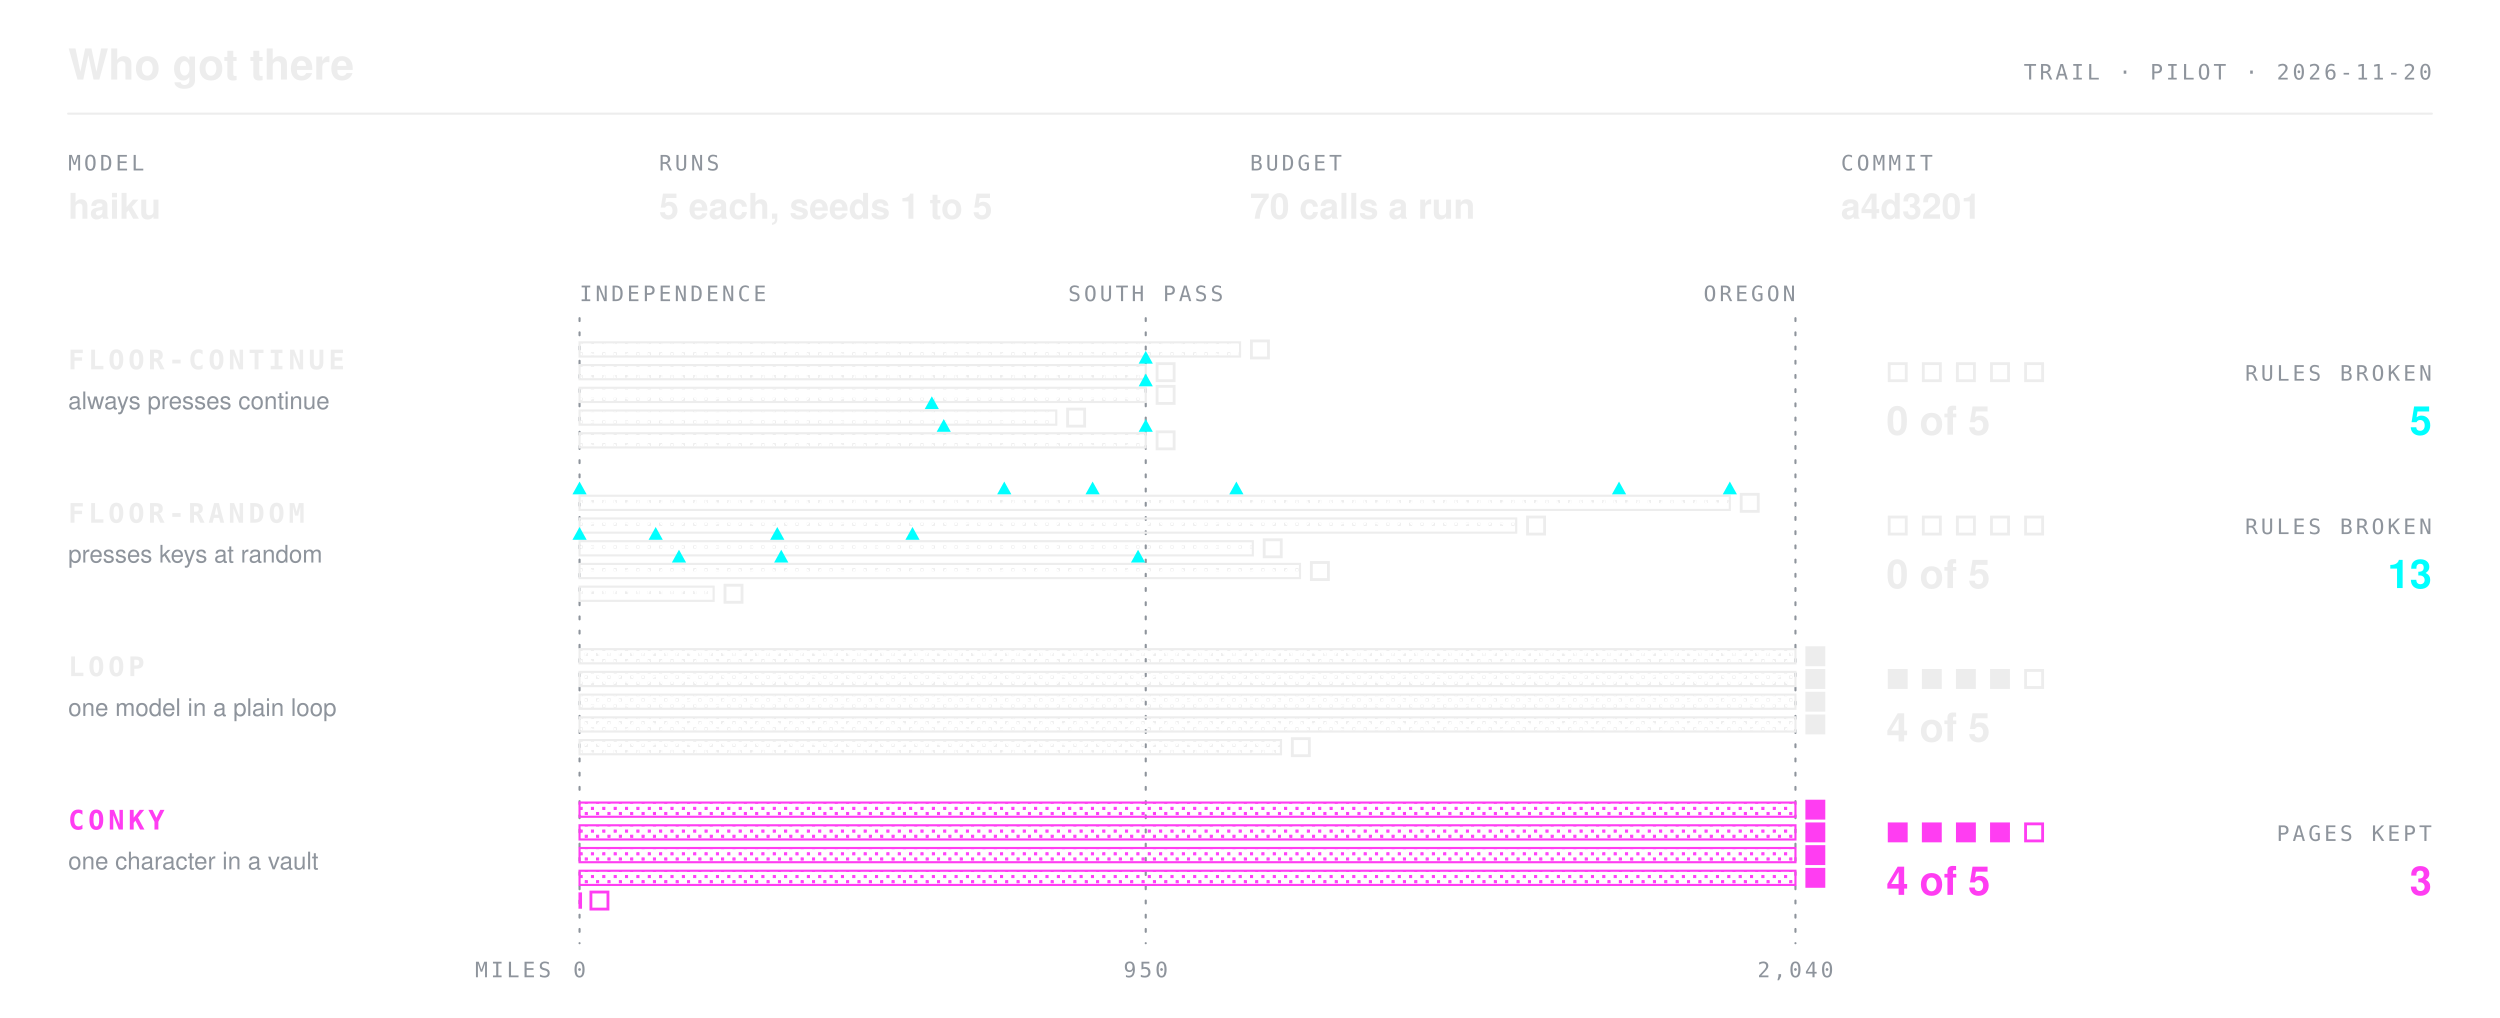
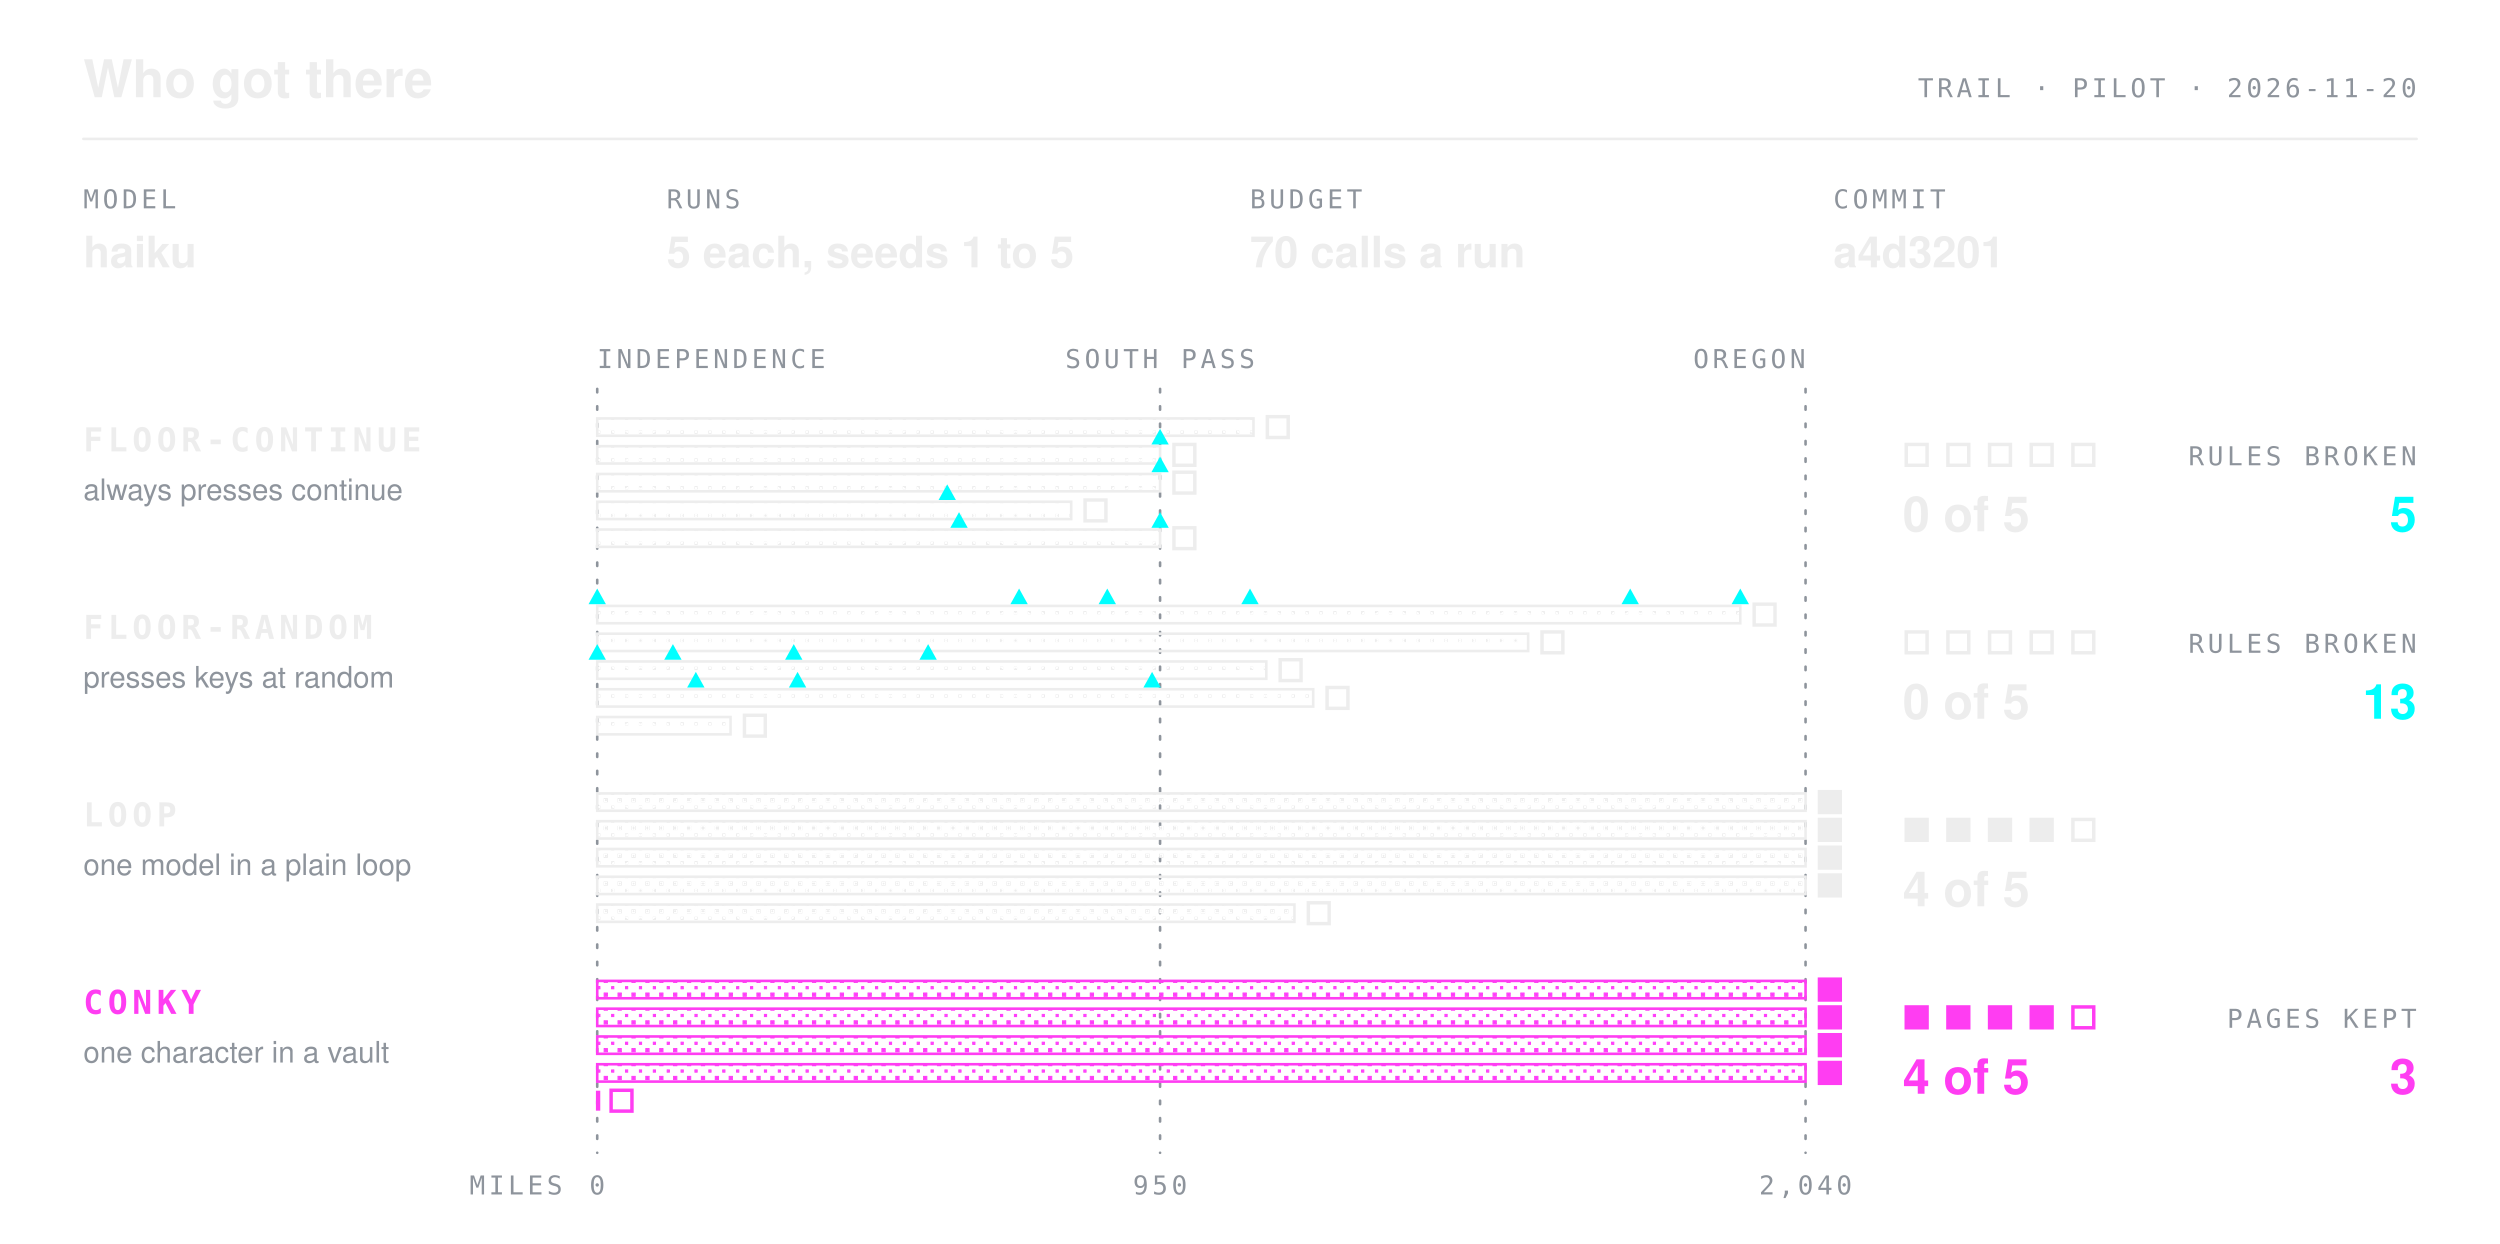
- <svg xmlns="http://www.w3.org/2000/svg" width="880" height="358" viewBox="0 0 880 358" role="img" aria-label="Every run drawn as a bar from start to goal, one band per harness.">
+ <svg xmlns="http://www.w3.org/2000/svg" width="720" height="358" viewBox="0 0 720 358" role="img" aria-label="Every run drawn as a bar from start to goal, one band per harness.">
  <defs>
    <pattern id="dots" width="4" height="4" patternUnits="userSpaceOnUse">
      <path d="M0 0h1v1h-1z" fill="#EDEDED" shape-rendering="crispEdges" />
    </pattern>
    <pattern id="dense" width="4" height="4" patternUnits="userSpaceOnUse">
      <path d="M0 0h1v1h-1zM2 2h1v1h-1z" fill="#EDEDED" shape-rendering="crispEdges" />
    </pattern>
    <pattern id="dense-accent" width="4" height="4" patternUnits="userSpaceOnUse">
      <path d="M0 0h1v1h-1zM2 2h1v1h-1z" fill="#FF3DF2" shape-rendering="crispEdges" />
    </pattern>
  </defs>
  <text x="24.0" y="28.0" font-family="-apple-system, BlinkMacSystemFont, 'Segoe UI', Helvetica, Arial, sans-serif" font-size="15" font-weight="bold" text-anchor="start" fill="#EDEDED">Who got there</text>
-   <text x="856.0" y="28.0" font-family="ui-monospace, SFMono-Regular, Menlo, Consolas, monospace" font-size="7.5" font-weight="normal" text-anchor="end" fill="#8E949C" letter-spacing="0.14em">TRAIL · PILOT · 2026-11-20</text>
-   <line x1="24.0" y1="40.0" x2="856.0" y2="40.0" stroke="#EDEDED" stroke-width="0.75" stroke-linecap="round" />
+   <text x="696.0" y="28.0" font-family="ui-monospace, SFMono-Regular, Menlo, Consolas, monospace" font-size="7.5" font-weight="normal" text-anchor="end" fill="#8E949C" letter-spacing="0.14em">TRAIL · PILOT · 2026-11-20</text>
+   <line x1="24.0" y1="40.0" x2="696.0" y2="40.0" stroke="#EDEDED" stroke-width="0.75" stroke-linecap="round" />
  <text x="24.0" y="60.0" font-family="ui-monospace, SFMono-Regular, Menlo, Consolas, monospace" font-size="7.5" font-weight="normal" text-anchor="start" fill="#8E949C" letter-spacing="0.14em">MODEL</text>
  <text x="24.0" y="77.0" font-family="-apple-system, BlinkMacSystemFont, 'Segoe UI', Helvetica, Arial, sans-serif" font-size="12.5" font-weight="bold" text-anchor="start" fill="#EDEDED">haiku</text>
-   <text x="232.0" y="60.0" font-family="ui-monospace, SFMono-Regular, Menlo, Consolas, monospace" font-size="7.5" font-weight="normal" text-anchor="start" fill="#8E949C" letter-spacing="0.14em">RUNS</text>
-   <text x="232.0" y="77.0" font-family="-apple-system, BlinkMacSystemFont, 'Segoe UI', Helvetica, Arial, sans-serif" font-size="12.5" font-weight="bold" text-anchor="start" fill="#EDEDED">5 each, seeds 1 to 5</text>
-   <text x="440.0" y="60.0" font-family="ui-monospace, SFMono-Regular, Menlo, Consolas, monospace" font-size="7.5" font-weight="normal" text-anchor="start" fill="#8E949C" letter-spacing="0.14em">BUDGET</text>
-   <text x="440.0" y="77.0" font-family="-apple-system, BlinkMacSystemFont, 'Segoe UI', Helvetica, Arial, sans-serif" font-size="12.5" font-weight="bold" text-anchor="start" fill="#EDEDED">70 calls a run</text>
-   <text x="648.0" y="60.0" font-family="ui-monospace, SFMono-Regular, Menlo, Consolas, monospace" font-size="7.5" font-weight="normal" text-anchor="start" fill="#8E949C" letter-spacing="0.14em">COMMIT</text>
-   <text x="648.0" y="77.0" font-family="-apple-system, BlinkMacSystemFont, 'Segoe UI', Helvetica, Arial, sans-serif" font-size="12.5" font-weight="bold" text-anchor="start" fill="#EDEDED">a4d3201</text>
-   <text x="204.0" y="106.0" font-family="ui-monospace, SFMono-Regular, Menlo, Consolas, monospace" font-size="7.5" font-weight="normal" text-anchor="start" fill="#8E949C" letter-spacing="0.14em">INDEPENDENCE</text>
-   <text x="632.0" y="106.0" font-family="ui-monospace, SFMono-Regular, Menlo, Consolas, monospace" font-size="7.5" font-weight="normal" text-anchor="end" fill="#8E949C" letter-spacing="0.14em">OREGON</text>
-   <line x1="204.0" y1="112.0" x2="204.0" y2="332.0" stroke="#8E949C" stroke-width="0.75" stroke-linecap="round" stroke-dasharray="1 4" />
-   <text x="204.0" y="344.0" font-family="ui-monospace, SFMono-Regular, Menlo, Consolas, monospace" font-size="7.5" font-weight="normal" text-anchor="middle" fill="#8E949C" letter-spacing="0.14em">0</text>
-   <line x1="403.3" y1="112.0" x2="403.3" y2="332.0" stroke="#8E949C" stroke-width="0.75" stroke-linecap="round" stroke-dasharray="1 4" />
-   <text x="403.3" y="344.0" font-family="ui-monospace, SFMono-Regular, Menlo, Consolas, monospace" font-size="7.5" font-weight="normal" text-anchor="middle" fill="#8E949C" letter-spacing="0.14em">950</text>
-   <line x1="632.0" y1="112.0" x2="632.0" y2="332.0" stroke="#8E949C" stroke-width="0.75" stroke-linecap="round" stroke-dasharray="1 4" />
-   <text x="632.0" y="344.0" font-family="ui-monospace, SFMono-Regular, Menlo, Consolas, monospace" font-size="7.5" font-weight="normal" text-anchor="middle" fill="#8E949C" letter-spacing="0.14em">2,040</text>
-   <text x="403.3" y="106.0" font-family="ui-monospace, SFMono-Regular, Menlo, Consolas, monospace" font-size="7.5" font-weight="normal" text-anchor="middle" fill="#8E949C" letter-spacing="0.14em">SOUTH PASS</text>
-   <text x="194.0" y="344.0" font-family="ui-monospace, SFMono-Regular, Menlo, Consolas, monospace" font-size="7.5" font-weight="normal" text-anchor="end" fill="#8E949C" letter-spacing="0.14em">MILES</text>
+   <text x="192.0" y="60.0" font-family="ui-monospace, SFMono-Regular, Menlo, Consolas, monospace" font-size="7.5" font-weight="normal" text-anchor="start" fill="#8E949C" letter-spacing="0.14em">RUNS</text>
+   <text x="192.0" y="77.0" font-family="-apple-system, BlinkMacSystemFont, 'Segoe UI', Helvetica, Arial, sans-serif" font-size="12.5" font-weight="bold" text-anchor="start" fill="#EDEDED">5 each, seeds 1 to 5</text>
+   <text x="360.0" y="60.0" font-family="ui-monospace, SFMono-Regular, Menlo, Consolas, monospace" font-size="7.5" font-weight="normal" text-anchor="start" fill="#8E949C" letter-spacing="0.14em">BUDGET</text>
+   <text x="360.0" y="77.0" font-family="-apple-system, BlinkMacSystemFont, 'Segoe UI', Helvetica, Arial, sans-serif" font-size="12.5" font-weight="bold" text-anchor="start" fill="#EDEDED">70 calls a run</text>
+   <text x="528.0" y="60.0" font-family="ui-monospace, SFMono-Regular, Menlo, Consolas, monospace" font-size="7.5" font-weight="normal" text-anchor="start" fill="#8E949C" letter-spacing="0.14em">COMMIT</text>
+   <text x="528.0" y="77.0" font-family="-apple-system, BlinkMacSystemFont, 'Segoe UI', Helvetica, Arial, sans-serif" font-size="12.5" font-weight="bold" text-anchor="start" fill="#EDEDED">a4d3201</text>
+   <text x="172.0" y="106.0" font-family="ui-monospace, SFMono-Regular, Menlo, Consolas, monospace" font-size="7.5" font-weight="normal" text-anchor="start" fill="#8E949C" letter-spacing="0.14em">INDEPENDENCE</text>
+   <text x="520.0" y="106.0" font-family="ui-monospace, SFMono-Regular, Menlo, Consolas, monospace" font-size="7.5" font-weight="normal" text-anchor="end" fill="#8E949C" letter-spacing="0.14em">OREGON</text>
+   <line x1="172.0" y1="112.0" x2="172.0" y2="332.0" stroke="#8E949C" stroke-width="0.75" stroke-linecap="round" stroke-dasharray="1 4" />
+   <text x="172.0" y="344.0" font-family="ui-monospace, SFMono-Regular, Menlo, Consolas, monospace" font-size="7.5" font-weight="normal" text-anchor="middle" fill="#8E949C" letter-spacing="0.14em">0</text>
+   <line x1="334.1" y1="112.0" x2="334.1" y2="332.0" stroke="#8E949C" stroke-width="0.75" stroke-linecap="round" stroke-dasharray="1 4" />
+   <text x="334.1" y="344.0" font-family="ui-monospace, SFMono-Regular, Menlo, Consolas, monospace" font-size="7.5" font-weight="normal" text-anchor="middle" fill="#8E949C" letter-spacing="0.14em">950</text>
+   <line x1="520.0" y1="112.0" x2="520.0" y2="332.0" stroke="#8E949C" stroke-width="0.75" stroke-linecap="round" stroke-dasharray="1 4" />
+   <text x="520.0" y="344.0" font-family="ui-monospace, SFMono-Regular, Menlo, Consolas, monospace" font-size="7.5" font-weight="normal" text-anchor="middle" fill="#8E949C" letter-spacing="0.14em">2,040</text>
+   <text x="334.1" y="106.0" font-family="ui-monospace, SFMono-Regular, Menlo, Consolas, monospace" font-size="7.5" font-weight="normal" text-anchor="middle" fill="#8E949C" letter-spacing="0.14em">SOUTH PASS</text>
+   <text x="162.0" y="344.0" font-family="ui-monospace, SFMono-Regular, Menlo, Consolas, monospace" font-size="7.5" font-weight="normal" text-anchor="end" fill="#8E949C" letter-spacing="0.14em">MILES</text>
  <text x="24.0" y="130.0" font-family="ui-monospace, SFMono-Regular, Menlo, Consolas, monospace" font-size="9.5" font-weight="bold" text-anchor="start" fill="#EDEDED" letter-spacing="0.14em">FLOOR-CONTINUE</text>
  <text x="24.0" y="144.0" font-family="-apple-system, BlinkMacSystemFont, 'Segoe UI', Helvetica, Arial, sans-serif" font-size="8.5" font-weight="normal" text-anchor="start" fill="#8E949C">always presses continue</text>
-   <rect x="204.0" y="120.5" width="232.5" height="5.0" fill="url(#dots)" stroke="#EDEDED" stroke-width="0.75" />
-   <rect x="440.5" y="120.0" width="6.0" height="6.0" fill="none" stroke="#EDEDED" stroke-width="1.0" />
-   <rect x="204.0" y="128.5" width="199.3" height="5.0" fill="url(#dots)" stroke="#EDEDED" stroke-width="0.75" />
-   <path d="M400.8,128.0 h5 l-2.5,-4.5 Z" fill="#00FFFF" stroke="none" stroke-width="1.2" stroke-linejoin="round" stroke-linecap="round" />
-   <rect x="407.3" y="128.0" width="6.0" height="6.0" fill="none" stroke="#EDEDED" stroke-width="1.0" />
-   <rect x="204.0" y="136.5" width="199.3" height="5.0" fill="url(#dots)" stroke="#EDEDED" stroke-width="0.75" />
-   <path d="M400.8,136.0 h5 l-2.5,-4.5 Z" fill="#00FFFF" stroke="none" stroke-width="1.2" stroke-linejoin="round" stroke-linecap="round" />
-   <rect x="407.3" y="136.0" width="6.0" height="6.0" fill="none" stroke="#EDEDED" stroke-width="1.0" />
-   <rect x="204.0" y="144.5" width="167.8" height="5.0" fill="url(#dots)" stroke="#EDEDED" stroke-width="0.75" />
-   <path d="M325.5,144.0 h5 l-2.5,-4.5 Z" fill="#00FFFF" stroke="none" stroke-width="1.2" stroke-linejoin="round" stroke-linecap="round" />
-   <rect x="375.8" y="144.0" width="6.0" height="6.0" fill="none" stroke="#EDEDED" stroke-width="1.0" />
-   <rect x="204.0" y="152.5" width="199.3" height="5.0" fill="url(#dots)" stroke="#EDEDED" stroke-width="0.75" />
-   <path d="M329.7,152.0 h5 l-2.5,-4.5 Z" fill="#00FFFF" stroke="none" stroke-width="1.2" stroke-linejoin="round" stroke-linecap="round" />
-   <path d="M400.8,152.0 h5 l-2.5,-4.5 Z" fill="#00FFFF" stroke="none" stroke-width="1.2" stroke-linejoin="round" stroke-linecap="round" />
-   <rect x="407.3" y="152.0" width="6.0" height="6.0" fill="none" stroke="#EDEDED" stroke-width="1.0" />
-   <rect x="665.0" y="128.0" width="6.0" height="6.0" fill="none" stroke="#EDEDED" stroke-width="1.0" />
-   <rect x="677.0" y="128.0" width="6.0" height="6.0" fill="none" stroke="#EDEDED" stroke-width="1.0" />
-   <rect x="689.0" y="128.0" width="6.0" height="6.0" fill="none" stroke="#EDEDED" stroke-width="1.0" />
-   <rect x="701.0" y="128.0" width="6.0" height="6.0" fill="none" stroke="#EDEDED" stroke-width="1.0" />
-   <rect x="713.0" y="128.0" width="6.0" height="6.0" fill="none" stroke="#EDEDED" stroke-width="1.0" />
-   <text x="664.0" y="153.0" font-family="-apple-system, BlinkMacSystemFont, 'Segoe UI', Helvetica, Arial, sans-serif" font-size="14" font-weight="bold" text-anchor="start" fill="#EDEDED">0 of 5</text>
-   <text x="856.0" y="153.0" font-family="-apple-system, BlinkMacSystemFont, 'Segoe UI', Helvetica, Arial, sans-serif" font-size="14" font-weight="bold" text-anchor="end" fill="#00FFFF">5</text>
-   <text x="856.0" y="134.0" font-family="ui-monospace, SFMono-Regular, Menlo, Consolas, monospace" font-size="7.5" font-weight="normal" text-anchor="end" fill="#8E949C" letter-spacing="0.14em">RULES BROKEN</text>
+   <rect x="172.0" y="120.5" width="189.0" height="5.0" fill="url(#dots)" stroke="#EDEDED" stroke-width="0.75" />
+   <rect x="365.0" y="120.0" width="6.0" height="6.0" fill="none" stroke="#EDEDED" stroke-width="1.0" />
+   <rect x="172.0" y="128.5" width="162.1" height="5.0" fill="url(#dots)" stroke="#EDEDED" stroke-width="0.75" />
+   <path d="M331.6,128.0 h5 l-2.5,-4.5 Z" fill="#00FFFF" stroke="none" stroke-width="1.2" stroke-linejoin="round" stroke-linecap="round" />
+   <rect x="338.1" y="128.0" width="6.0" height="6.0" fill="none" stroke="#EDEDED" stroke-width="1.0" />
+   <rect x="172.0" y="136.5" width="162.1" height="5.0" fill="url(#dots)" stroke="#EDEDED" stroke-width="0.75" />
+   <path d="M331.6,136.0 h5 l-2.5,-4.5 Z" fill="#00FFFF" stroke="none" stroke-width="1.2" stroke-linejoin="round" stroke-linecap="round" />
+   <rect x="338.1" y="136.0" width="6.0" height="6.0" fill="none" stroke="#EDEDED" stroke-width="1.0" />
+   <rect x="172.0" y="144.5" width="136.5" height="5.0" fill="url(#dots)" stroke="#EDEDED" stroke-width="0.75" />
+   <path d="M270.3,144.0 h5 l-2.5,-4.5 Z" fill="#00FFFF" stroke="none" stroke-width="1.2" stroke-linejoin="round" stroke-linecap="round" />
+   <rect x="312.5" y="144.0" width="6.0" height="6.0" fill="none" stroke="#EDEDED" stroke-width="1.0" />
+   <rect x="172.0" y="152.5" width="162.1" height="5.0" fill="url(#dots)" stroke="#EDEDED" stroke-width="0.75" />
+   <path d="M273.7,152.0 h5 l-2.5,-4.5 Z" fill="#00FFFF" stroke="none" stroke-width="1.2" stroke-linejoin="round" stroke-linecap="round" />
+   <path d="M331.6,152.0 h5 l-2.5,-4.5 Z" fill="#00FFFF" stroke="none" stroke-width="1.2" stroke-linejoin="round" stroke-linecap="round" />
+   <rect x="338.1" y="152.0" width="6.0" height="6.0" fill="none" stroke="#EDEDED" stroke-width="1.0" />
+   <rect x="549.0" y="128.0" width="6.0" height="6.0" fill="none" stroke="#EDEDED" stroke-width="1.0" />
+   <rect x="561.0" y="128.0" width="6.0" height="6.0" fill="none" stroke="#EDEDED" stroke-width="1.0" />
+   <rect x="573.0" y="128.0" width="6.0" height="6.0" fill="none" stroke="#EDEDED" stroke-width="1.0" />
+   <rect x="585.0" y="128.0" width="6.0" height="6.0" fill="none" stroke="#EDEDED" stroke-width="1.0" />
+   <rect x="597.0" y="128.0" width="6.0" height="6.0" fill="none" stroke="#EDEDED" stroke-width="1.0" />
+   <text x="548.0" y="153.0" font-family="-apple-system, BlinkMacSystemFont, 'Segoe UI', Helvetica, Arial, sans-serif" font-size="14" font-weight="bold" text-anchor="start" fill="#EDEDED">0 of 5</text>
+   <text x="696.0" y="153.0" font-family="-apple-system, BlinkMacSystemFont, 'Segoe UI', Helvetica, Arial, sans-serif" font-size="14" font-weight="bold" text-anchor="end" fill="#00FFFF">5</text>
+   <text x="696.0" y="134.0" font-family="ui-monospace, SFMono-Regular, Menlo, Consolas, monospace" font-size="7.5" font-weight="normal" text-anchor="end" fill="#8E949C" letter-spacing="0.14em">RULES BROKEN</text>
  <text x="24.0" y="184.0" font-family="ui-monospace, SFMono-Regular, Menlo, Consolas, monospace" font-size="9.5" font-weight="bold" text-anchor="start" fill="#EDEDED" letter-spacing="0.14em">FLOOR-RANDOM</text>
  <text x="24.0" y="198.0" font-family="-apple-system, BlinkMacSystemFont, 'Segoe UI', Helvetica, Arial, sans-serif" font-size="8.5" font-weight="normal" text-anchor="start" fill="#8E949C">presses keys at random</text>
-   <rect x="204.0" y="174.5" width="404.9" height="5.0" fill="url(#dots)" stroke="#EDEDED" stroke-width="0.75" />
-   <path d="M201.5,174.0 h5 l-2.5,-4.5 Z" fill="#00FFFF" stroke="none" stroke-width="1.2" stroke-linejoin="round" stroke-linecap="round" />
-   <path d="M351.0,174.0 h5 l-2.5,-4.5 Z" fill="#00FFFF" stroke="none" stroke-width="1.2" stroke-linejoin="round" stroke-linecap="round" />
-   <path d="M382.1,174.0 h5 l-2.5,-4.5 Z" fill="#00FFFF" stroke="none" stroke-width="1.2" stroke-linejoin="round" stroke-linecap="round" />
-   <path d="M432.7,174.0 h5 l-2.5,-4.5 Z" fill="#00FFFF" stroke="none" stroke-width="1.2" stroke-linejoin="round" stroke-linecap="round" />
-   <path d="M567.4,174.0 h5 l-2.5,-4.5 Z" fill="#00FFFF" stroke="none" stroke-width="1.2" stroke-linejoin="round" stroke-linecap="round" />
-   <path d="M606.4,174.0 h5 l-2.5,-4.5 Z" fill="#00FFFF" stroke="none" stroke-width="1.2" stroke-linejoin="round" stroke-linecap="round" />
-   <rect x="612.9" y="174.0" width="6.0" height="6.0" fill="none" stroke="#EDEDED" stroke-width="1.0" />
-   <rect x="204.0" y="182.5" width="329.7" height="5.0" fill="url(#dots)" stroke="#EDEDED" stroke-width="0.75" />
-   <rect x="537.7" y="182.0" width="6.0" height="6.0" fill="none" stroke="#EDEDED" stroke-width="1.0" />
-   <rect x="204.0" y="190.5" width="237.0" height="5.0" fill="url(#dots)" stroke="#EDEDED" stroke-width="0.75" />
-   <path d="M201.5,190.0 h5 l-2.5,-4.5 Z" fill="#00FFFF" stroke="none" stroke-width="1.2" stroke-linejoin="round" stroke-linecap="round" />
-   <path d="M228.3,190.0 h5 l-2.5,-4.5 Z" fill="#00FFFF" stroke="none" stroke-width="1.2" stroke-linejoin="round" stroke-linecap="round" />
-   <path d="M271.1,190.0 h5 l-2.5,-4.5 Z" fill="#00FFFF" stroke="none" stroke-width="1.2" stroke-linejoin="round" stroke-linecap="round" />
-   <path d="M318.7,190.0 h5 l-2.5,-4.5 Z" fill="#00FFFF" stroke="none" stroke-width="1.2" stroke-linejoin="round" stroke-linecap="round" />
-   <rect x="445.0" y="190.0" width="6.0" height="6.0" fill="none" stroke="#EDEDED" stroke-width="1.0" />
-   <rect x="204.0" y="198.5" width="253.6" height="5.0" fill="url(#dots)" stroke="#EDEDED" stroke-width="0.75" />
-   <path d="M236.5,198.0 h5 l-2.5,-4.5 Z" fill="#00FFFF" stroke="none" stroke-width="1.2" stroke-linejoin="round" stroke-linecap="round" />
-   <path d="M272.5,198.0 h5 l-2.5,-4.5 Z" fill="#00FFFF" stroke="none" stroke-width="1.2" stroke-linejoin="round" stroke-linecap="round" />
-   <path d="M398.1,198.0 h5 l-2.5,-4.5 Z" fill="#00FFFF" stroke="none" stroke-width="1.2" stroke-linejoin="round" stroke-linecap="round" />
-   <rect x="461.6" y="198.0" width="6.0" height="6.0" fill="none" stroke="#EDEDED" stroke-width="1.0" />
-   <rect x="204.0" y="206.5" width="47.2" height="5.0" fill="url(#dots)" stroke="#EDEDED" stroke-width="0.75" />
-   <rect x="255.2" y="206.0" width="6.0" height="6.0" fill="none" stroke="#EDEDED" stroke-width="1.0" />
-   <rect x="665.0" y="182.0" width="6.0" height="6.0" fill="none" stroke="#EDEDED" stroke-width="1.0" />
-   <rect x="677.0" y="182.0" width="6.0" height="6.0" fill="none" stroke="#EDEDED" stroke-width="1.0" />
-   <rect x="689.0" y="182.0" width="6.0" height="6.0" fill="none" stroke="#EDEDED" stroke-width="1.0" />
-   <rect x="701.0" y="182.0" width="6.0" height="6.0" fill="none" stroke="#EDEDED" stroke-width="1.0" />
-   <rect x="713.0" y="182.0" width="6.0" height="6.0" fill="none" stroke="#EDEDED" stroke-width="1.0" />
-   <text x="664.0" y="207.0" font-family="-apple-system, BlinkMacSystemFont, 'Segoe UI', Helvetica, Arial, sans-serif" font-size="14" font-weight="bold" text-anchor="start" fill="#EDEDED">0 of 5</text>
-   <text x="856.0" y="207.0" font-family="-apple-system, BlinkMacSystemFont, 'Segoe UI', Helvetica, Arial, sans-serif" font-size="14" font-weight="bold" text-anchor="end" fill="#00FFFF">13</text>
-   <text x="856.0" y="188.0" font-family="ui-monospace, SFMono-Regular, Menlo, Consolas, monospace" font-size="7.5" font-weight="normal" text-anchor="end" fill="#8E949C" letter-spacing="0.14em">RULES BROKEN</text>
+   <rect x="172.0" y="174.5" width="329.2" height="5.0" fill="url(#dots)" stroke="#EDEDED" stroke-width="0.75" />
+   <path d="M169.5,174.0 h5 l-2.5,-4.5 Z" fill="#00FFFF" stroke="none" stroke-width="1.2" stroke-linejoin="round" stroke-linecap="round" />
+   <path d="M291.0,174.0 h5 l-2.5,-4.5 Z" fill="#00FFFF" stroke="none" stroke-width="1.2" stroke-linejoin="round" stroke-linecap="round" />
+   <path d="M316.4,174.0 h5 l-2.5,-4.5 Z" fill="#00FFFF" stroke="none" stroke-width="1.2" stroke-linejoin="round" stroke-linecap="round" />
+   <path d="M357.5,174.0 h5 l-2.5,-4.5 Z" fill="#00FFFF" stroke="none" stroke-width="1.2" stroke-linejoin="round" stroke-linecap="round" />
+   <path d="M467.0,174.0 h5 l-2.5,-4.5 Z" fill="#00FFFF" stroke="none" stroke-width="1.2" stroke-linejoin="round" stroke-linecap="round" />
+   <path d="M498.7,174.0 h5 l-2.5,-4.5 Z" fill="#00FFFF" stroke="none" stroke-width="1.2" stroke-linejoin="round" stroke-linecap="round" />
+   <rect x="505.2" y="174.0" width="6.0" height="6.0" fill="none" stroke="#EDEDED" stroke-width="1.0" />
+   <rect x="172.0" y="182.5" width="268.1" height="5.0" fill="url(#dots)" stroke="#EDEDED" stroke-width="0.75" />
+   <rect x="444.1" y="182.0" width="6.0" height="6.0" fill="none" stroke="#EDEDED" stroke-width="1.0" />
+   <rect x="172.0" y="190.5" width="192.7" height="5.0" fill="url(#dots)" stroke="#EDEDED" stroke-width="0.75" />
+   <path d="M169.5,190.0 h5 l-2.5,-4.5 Z" fill="#00FFFF" stroke="none" stroke-width="1.2" stroke-linejoin="round" stroke-linecap="round" />
+   <path d="M191.3,190.0 h5 l-2.5,-4.5 Z" fill="#00FFFF" stroke="none" stroke-width="1.2" stroke-linejoin="round" stroke-linecap="round" />
+   <path d="M226.1,190.0 h5 l-2.5,-4.5 Z" fill="#00FFFF" stroke="none" stroke-width="1.2" stroke-linejoin="round" stroke-linecap="round" />
+   <path d="M264.8,190.0 h5 l-2.5,-4.5 Z" fill="#00FFFF" stroke="none" stroke-width="1.2" stroke-linejoin="round" stroke-linecap="round" />
+   <rect x="368.7" y="190.0" width="6.0" height="6.0" fill="none" stroke="#EDEDED" stroke-width="1.0" />
+   <rect x="172.0" y="198.5" width="206.2" height="5.0" fill="url(#dots)" stroke="#EDEDED" stroke-width="0.75" />
+   <path d="M197.9,198.0 h5 l-2.5,-4.5 Z" fill="#00FFFF" stroke="none" stroke-width="1.2" stroke-linejoin="round" stroke-linecap="round" />
+   <path d="M227.2,198.0 h5 l-2.5,-4.5 Z" fill="#00FFFF" stroke="none" stroke-width="1.2" stroke-linejoin="round" stroke-linecap="round" />
+   <path d="M329.3,198.0 h5 l-2.5,-4.5 Z" fill="#00FFFF" stroke="none" stroke-width="1.2" stroke-linejoin="round" stroke-linecap="round" />
+   <rect x="382.2" y="198.0" width="6.0" height="6.0" fill="none" stroke="#EDEDED" stroke-width="1.0" />
+   <rect x="172.0" y="206.5" width="38.4" height="5.0" fill="url(#dots)" stroke="#EDEDED" stroke-width="0.75" />
+   <rect x="214.4" y="206.0" width="6.0" height="6.0" fill="none" stroke="#EDEDED" stroke-width="1.0" />
+   <rect x="549.0" y="182.0" width="6.0" height="6.0" fill="none" stroke="#EDEDED" stroke-width="1.0" />
+   <rect x="561.0" y="182.0" width="6.0" height="6.0" fill="none" stroke="#EDEDED" stroke-width="1.0" />
+   <rect x="573.0" y="182.0" width="6.0" height="6.0" fill="none" stroke="#EDEDED" stroke-width="1.0" />
+   <rect x="585.0" y="182.0" width="6.0" height="6.0" fill="none" stroke="#EDEDED" stroke-width="1.0" />
+   <rect x="597.0" y="182.0" width="6.0" height="6.0" fill="none" stroke="#EDEDED" stroke-width="1.0" />
+   <text x="548.0" y="207.0" font-family="-apple-system, BlinkMacSystemFont, 'Segoe UI', Helvetica, Arial, sans-serif" font-size="14" font-weight="bold" text-anchor="start" fill="#EDEDED">0 of 5</text>
+   <text x="696.0" y="207.0" font-family="-apple-system, BlinkMacSystemFont, 'Segoe UI', Helvetica, Arial, sans-serif" font-size="14" font-weight="bold" text-anchor="end" fill="#00FFFF">13</text>
+   <text x="696.0" y="188.0" font-family="ui-monospace, SFMono-Regular, Menlo, Consolas, monospace" font-size="7.5" font-weight="normal" text-anchor="end" fill="#8E949C" letter-spacing="0.14em">RULES BROKEN</text>
  <text x="24.0" y="238.0" font-family="ui-monospace, SFMono-Regular, Menlo, Consolas, monospace" font-size="9.5" font-weight="bold" text-anchor="start" fill="#EDEDED" letter-spacing="0.14em">LOOP</text>
  <text x="24.0" y="252.0" font-family="-apple-system, BlinkMacSystemFont, 'Segoe UI', Helvetica, Arial, sans-serif" font-size="8.5" font-weight="normal" text-anchor="start" fill="#8E949C">one model in a plain loop</text>
-   <rect x="204.0" y="228.5" width="428.0" height="5.0" fill="url(#dense)" stroke="#EDEDED" stroke-width="0.75" />
-   <rect x="636.0" y="228.0" width="6.0" height="6.0" fill="#EDEDED" stroke="#EDEDED" stroke-width="1.0" />
-   <rect x="204.0" y="236.5" width="428.0" height="5.0" fill="url(#dense)" stroke="#EDEDED" stroke-width="0.75" />
-   <rect x="636.0" y="236.0" width="6.0" height="6.0" fill="#EDEDED" stroke="#EDEDED" stroke-width="1.0" />
-   <rect x="204.0" y="244.5" width="428.0" height="5.0" fill="url(#dense)" stroke="#EDEDED" stroke-width="0.75" />
-   <rect x="636.0" y="244.0" width="6.0" height="6.0" fill="#EDEDED" stroke="#EDEDED" stroke-width="1.0" />
-   <rect x="204.0" y="252.5" width="428.0" height="5.0" fill="url(#dense)" stroke="#EDEDED" stroke-width="0.75" />
-   <rect x="636.0" y="252.0" width="6.0" height="6.0" fill="#EDEDED" stroke="#EDEDED" stroke-width="1.0" />
-   <rect x="204.0" y="260.5" width="246.9" height="5.0" fill="url(#dense)" stroke="#EDEDED" stroke-width="0.75" />
-   <rect x="454.9" y="260.0" width="6.0" height="6.0" fill="none" stroke="#EDEDED" stroke-width="1.0" />
-   <rect x="665.0" y="236.0" width="6.0" height="6.0" fill="#EDEDED" stroke="#EDEDED" stroke-width="1.0" />
-   <rect x="677.0" y="236.0" width="6.0" height="6.0" fill="#EDEDED" stroke="#EDEDED" stroke-width="1.0" />
-   <rect x="689.0" y="236.0" width="6.0" height="6.0" fill="#EDEDED" stroke="#EDEDED" stroke-width="1.0" />
-   <rect x="701.0" y="236.0" width="6.0" height="6.0" fill="#EDEDED" stroke="#EDEDED" stroke-width="1.0" />
-   <rect x="713.0" y="236.0" width="6.0" height="6.0" fill="none" stroke="#EDEDED" stroke-width="1.0" />
-   <text x="664.0" y="261.0" font-family="-apple-system, BlinkMacSystemFont, 'Segoe UI', Helvetica, Arial, sans-serif" font-size="14" font-weight="bold" text-anchor="start" fill="#EDEDED">4 of 5</text>
+   <rect x="172.0" y="228.5" width="348.0" height="5.0" fill="url(#dense)" stroke="#EDEDED" stroke-width="0.75" />
+   <rect x="524.0" y="228.0" width="6.0" height="6.0" fill="#EDEDED" stroke="#EDEDED" stroke-width="1.0" />
+   <rect x="172.0" y="236.5" width="348.0" height="5.0" fill="url(#dense)" stroke="#EDEDED" stroke-width="0.75" />
+   <rect x="524.0" y="236.0" width="6.0" height="6.0" fill="#EDEDED" stroke="#EDEDED" stroke-width="1.0" />
+   <rect x="172.0" y="244.5" width="348.0" height="5.0" fill="url(#dense)" stroke="#EDEDED" stroke-width="0.75" />
+   <rect x="524.0" y="244.0" width="6.0" height="6.0" fill="#EDEDED" stroke="#EDEDED" stroke-width="1.0" />
+   <rect x="172.0" y="252.5" width="348.0" height="5.0" fill="url(#dense)" stroke="#EDEDED" stroke-width="0.75" />
+   <rect x="524.0" y="252.0" width="6.0" height="6.0" fill="#EDEDED" stroke="#EDEDED" stroke-width="1.0" />
+   <rect x="172.0" y="260.5" width="200.8" height="5.0" fill="url(#dense)" stroke="#EDEDED" stroke-width="0.75" />
+   <rect x="376.8" y="260.0" width="6.0" height="6.0" fill="none" stroke="#EDEDED" stroke-width="1.0" />
+   <rect x="549.0" y="236.0" width="6.0" height="6.0" fill="#EDEDED" stroke="#EDEDED" stroke-width="1.0" />
+   <rect x="561.0" y="236.0" width="6.0" height="6.0" fill="#EDEDED" stroke="#EDEDED" stroke-width="1.0" />
+   <rect x="573.0" y="236.0" width="6.0" height="6.0" fill="#EDEDED" stroke="#EDEDED" stroke-width="1.0" />
+   <rect x="585.0" y="236.0" width="6.0" height="6.0" fill="#EDEDED" stroke="#EDEDED" stroke-width="1.0" />
+   <rect x="597.0" y="236.0" width="6.0" height="6.0" fill="none" stroke="#EDEDED" stroke-width="1.0" />
+   <text x="548.0" y="261.0" font-family="-apple-system, BlinkMacSystemFont, 'Segoe UI', Helvetica, Arial, sans-serif" font-size="14" font-weight="bold" text-anchor="start" fill="#EDEDED">4 of 5</text>
  <text x="24.0" y="292.0" font-family="ui-monospace, SFMono-Regular, Menlo, Consolas, monospace" font-size="9.5" font-weight="bold" text-anchor="start" fill="#FF3DF2" letter-spacing="0.14em">CONKY</text>
  <text x="24.0" y="306.0" font-family="-apple-system, BlinkMacSystemFont, 'Segoe UI', Helvetica, Arial, sans-serif" font-size="8.5" font-weight="normal" text-anchor="start" fill="#8E949C">one character in a vault</text>
-   <rect x="204.0" y="282.5" width="428.0" height="5.0" fill="url(#dense-accent)" stroke="#FF3DF2" stroke-width="0.75" />
-   <rect x="636.0" y="282.0" width="6.0" height="6.0" fill="#FF3DF2" stroke="#FF3DF2" stroke-width="1.0" />
-   <rect x="204.0" y="290.5" width="428.0" height="5.0" fill="url(#dense-accent)" stroke="#FF3DF2" stroke-width="0.75" />
-   <rect x="636.0" y="290.0" width="6.0" height="6.0" fill="#FF3DF2" stroke="#FF3DF2" stroke-width="1.0" />
-   <rect x="204.0" y="298.5" width="428.0" height="5.0" fill="url(#dense-accent)" stroke="#FF3DF2" stroke-width="0.75" />
-   <rect x="636.0" y="298.0" width="6.0" height="6.0" fill="#FF3DF2" stroke="#FF3DF2" stroke-width="1.0" />
-   <rect x="204.0" y="306.5" width="428.0" height="5.0" fill="url(#dense-accent)" stroke="#FF3DF2" stroke-width="0.75" />
-   <rect x="636.0" y="306.0" width="6.0" height="6.0" fill="#FF3DF2" stroke="#FF3DF2" stroke-width="1.0" />
-   <rect x="204.0" y="314.5" width="0.5" height="5.0" fill="url(#dense-accent)" stroke="#FF3DF2" stroke-width="0.75" />
-   <rect x="208.0" y="314.0" width="6.0" height="6.0" fill="none" stroke="#FF3DF2" stroke-width="1.0" />
-   <rect x="665.0" y="290.0" width="6.0" height="6.0" fill="#FF3DF2" stroke="#FF3DF2" stroke-width="1.0" />
-   <rect x="677.0" y="290.0" width="6.0" height="6.0" fill="#FF3DF2" stroke="#FF3DF2" stroke-width="1.0" />
-   <rect x="689.0" y="290.0" width="6.0" height="6.0" fill="#FF3DF2" stroke="#FF3DF2" stroke-width="1.0" />
-   <rect x="701.0" y="290.0" width="6.0" height="6.0" fill="#FF3DF2" stroke="#FF3DF2" stroke-width="1.0" />
-   <rect x="713.0" y="290.0" width="6.0" height="6.0" fill="none" stroke="#FF3DF2" stroke-width="1.0" />
-   <text x="664.0" y="315.0" font-family="-apple-system, BlinkMacSystemFont, 'Segoe UI', Helvetica, Arial, sans-serif" font-size="14" font-weight="bold" text-anchor="start" fill="#FF3DF2">4 of 5</text>
-   <text x="856.0" y="315.0" font-family="-apple-system, BlinkMacSystemFont, 'Segoe UI', Helvetica, Arial, sans-serif" font-size="14" font-weight="bold" text-anchor="end" fill="#FF3DF2">3</text>
-   <text x="856.0" y="296.0" font-family="ui-monospace, SFMono-Regular, Menlo, Consolas, monospace" font-size="7.5" font-weight="normal" text-anchor="end" fill="#8E949C" letter-spacing="0.14em">PAGES KEPT</text>
+   <rect x="172.0" y="282.5" width="348.0" height="5.0" fill="url(#dense-accent)" stroke="#FF3DF2" stroke-width="0.75" />
+   <rect x="524.0" y="282.0" width="6.0" height="6.0" fill="#FF3DF2" stroke="#FF3DF2" stroke-width="1.0" />
+   <rect x="172.0" y="290.5" width="348.0" height="5.0" fill="url(#dense-accent)" stroke="#FF3DF2" stroke-width="0.75" />
+   <rect x="524.0" y="290.0" width="6.0" height="6.0" fill="#FF3DF2" stroke="#FF3DF2" stroke-width="1.0" />
+   <rect x="172.0" y="298.5" width="348.0" height="5.0" fill="url(#dense-accent)" stroke="#FF3DF2" stroke-width="0.75" />
+   <rect x="524.0" y="298.0" width="6.0" height="6.0" fill="#FF3DF2" stroke="#FF3DF2" stroke-width="1.0" />
+   <rect x="172.0" y="306.5" width="348.0" height="5.0" fill="url(#dense-accent)" stroke="#FF3DF2" stroke-width="0.75" />
+   <rect x="524.0" y="306.0" width="6.0" height="6.0" fill="#FF3DF2" stroke="#FF3DF2" stroke-width="1.0" />
+   <rect x="172.0" y="314.5" width="0.5" height="5.0" fill="url(#dense-accent)" stroke="#FF3DF2" stroke-width="0.75" />
+   <rect x="176.0" y="314.0" width="6.0" height="6.0" fill="none" stroke="#FF3DF2" stroke-width="1.0" />
+   <rect x="549.0" y="290.0" width="6.0" height="6.0" fill="#FF3DF2" stroke="#FF3DF2" stroke-width="1.0" />
+   <rect x="561.0" y="290.0" width="6.0" height="6.0" fill="#FF3DF2" stroke="#FF3DF2" stroke-width="1.0" />
+   <rect x="573.0" y="290.0" width="6.0" height="6.0" fill="#FF3DF2" stroke="#FF3DF2" stroke-width="1.0" />
+   <rect x="585.0" y="290.0" width="6.0" height="6.0" fill="#FF3DF2" stroke="#FF3DF2" stroke-width="1.0" />
+   <rect x="597.0" y="290.0" width="6.0" height="6.0" fill="none" stroke="#FF3DF2" stroke-width="1.0" />
+   <text x="548.0" y="315.0" font-family="-apple-system, BlinkMacSystemFont, 'Segoe UI', Helvetica, Arial, sans-serif" font-size="14" font-weight="bold" text-anchor="start" fill="#FF3DF2">4 of 5</text>
+   <text x="696.0" y="315.0" font-family="-apple-system, BlinkMacSystemFont, 'Segoe UI', Helvetica, Arial, sans-serif" font-size="14" font-weight="bold" text-anchor="end" fill="#FF3DF2">3</text>
+   <text x="696.0" y="296.0" font-family="ui-monospace, SFMono-Regular, Menlo, Consolas, monospace" font-size="7.5" font-weight="normal" text-anchor="end" fill="#8E949C" letter-spacing="0.14em">PAGES KEPT</text>
</svg>
